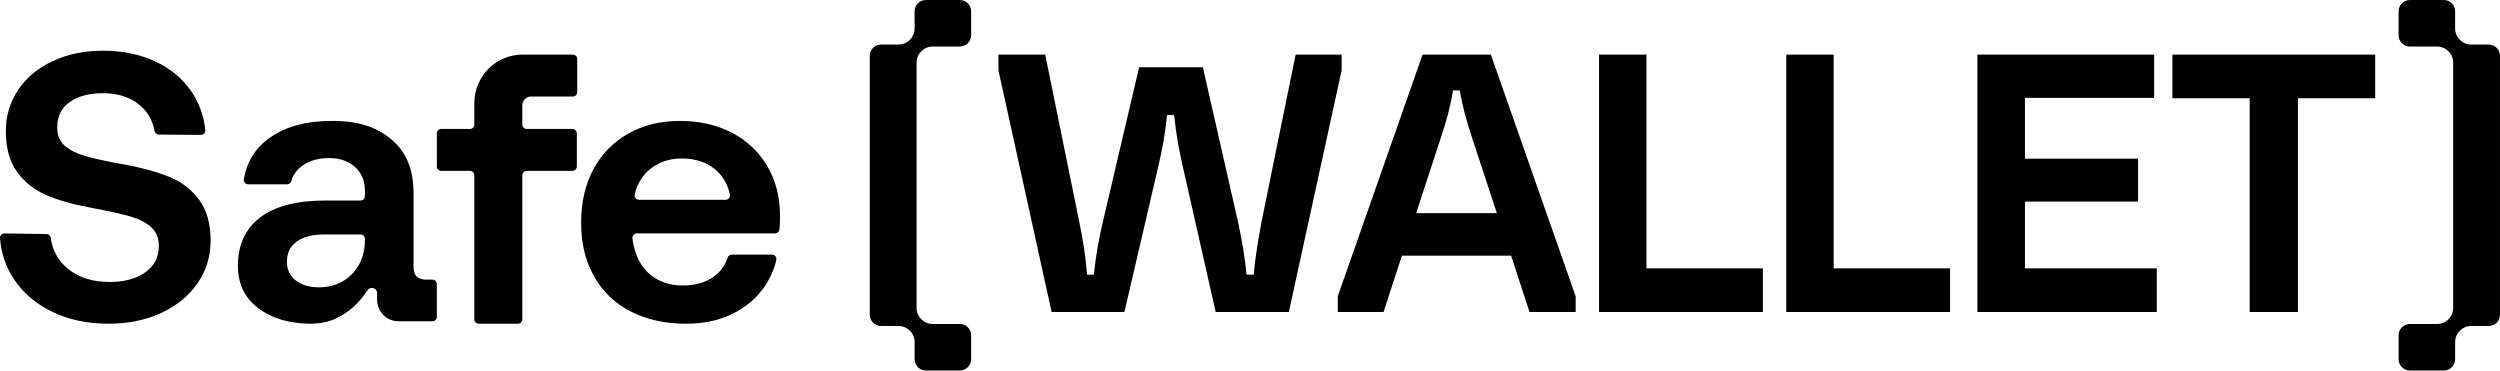
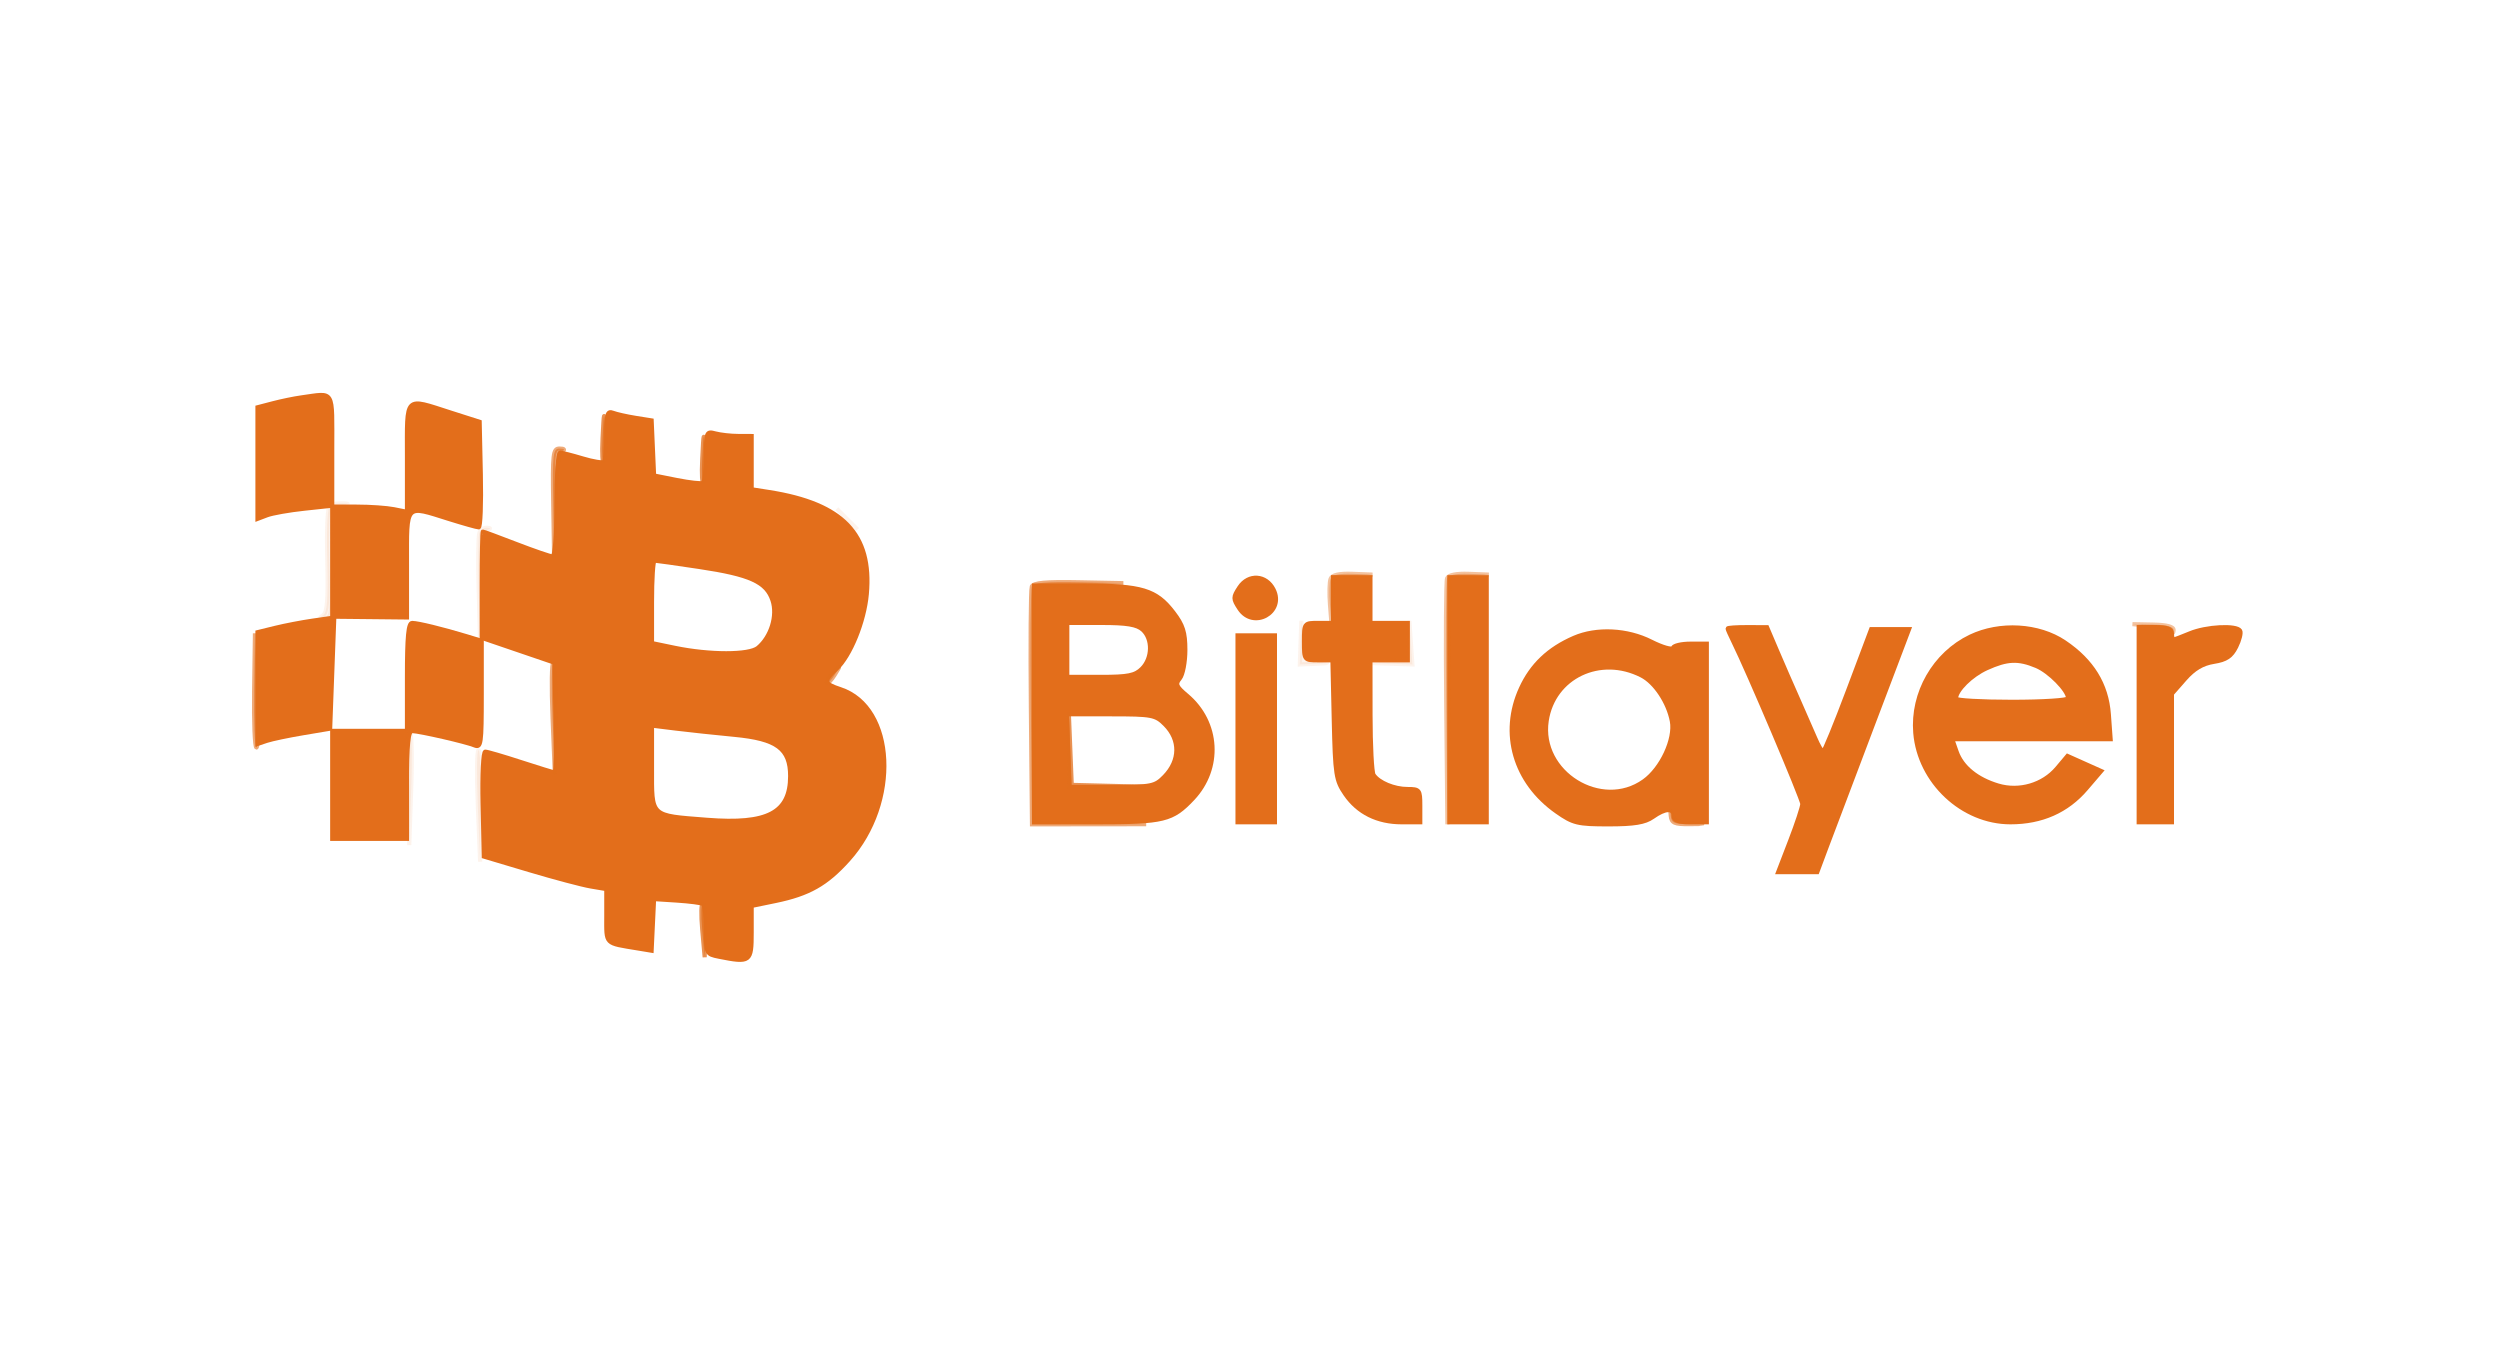
- <svg xmlns="http://www.w3.org/2000/svg" width="641" height="95" viewBox="0 0 641 95" fill="none">
-   <path d="M223.003 14.301V80.699C223.003 82.289 224.301 83.578 225.901 83.578H230.364C232.649 83.578 234.503 85.418 234.503 87.69V92.121C234.503 93.71 235.801 95 237.401 95H246.102C247.702 95 249 93.71 249 92.121V85.948C249 84.359 247.702 83.069 246.102 83.069H239.151C236.867 83.069 235.012 81.23 235.012 78.957V16.039C235.012 13.77 236.864 11.928 239.151 11.928H246.099C247.699 11.928 248.997 10.638 248.997 9.048V2.879C248.997 1.289 247.699 0 246.099 0H237.398C235.798 0 234.5 1.289 234.5 2.879V7.31C234.5 9.579 232.649 11.422 230.361 11.422H225.898C224.298 11.422 223 12.711 223 14.301H223.003Z" fill="currentColor" />
-   <path d="M640.997 80.694V14.3C640.997 12.71 639.699 11.421 638.099 11.421H633.635C631.351 11.421 629.497 9.582 629.497 7.31V2.879C629.497 1.289 628.199 0 626.599 0H617.898C616.298 0 615 1.289 615 2.879V9.051C615 10.64 616.298 11.93 617.898 11.93H624.849C627.133 11.93 628.988 13.769 628.988 16.041V78.959C628.988 81.228 627.136 83.07 624.849 83.07H617.901C616.301 83.07 615.003 84.359 615.003 85.949V92.121C615.003 93.711 616.301 95 617.901 95H626.602C628.202 95 629.5 93.711 629.5 92.121V87.69C629.5 85.421 631.351 83.579 633.639 83.579H638.102C639.702 83.579 641 82.29 641 80.7L640.997 80.694Z" fill="currentColor" />
-   <path d="M43.41 45.349C40.253 44.075 36.398 43.012 31.845 42.158H31.748C27.324 41.373 24.004 40.652 21.793 39.997C19.58 39.346 17.841 38.46 16.574 37.347C15.306 36.233 14.671 34.696 14.671 32.732C14.671 29.853 15.744 27.661 17.891 26.155C20.039 24.65 22.869 23.897 26.381 23.897C30.22 23.897 33.323 24.878 35.7 26.842C37.832 28.607 39.137 30.846 39.618 33.56C39.712 34.101 40.168 34.503 40.715 34.506L51.513 34.588C52.176 34.595 52.705 34.022 52.639 33.358C52.277 29.727 51.085 26.427 49.07 23.454C46.825 20.149 43.734 17.58 39.8 15.749C35.864 13.917 31.393 13 26.384 13C21.636 13 17.357 13.883 13.552 15.651C9.747 17.419 6.786 19.87 4.673 23.015C2.556 26.155 1.5 29.692 1.5 33.617C1.5 37.938 2.443 41.405 4.33 44.024C6.216 46.643 8.688 48.623 11.747 49.964C14.803 51.306 18.479 52.368 22.774 53.156L23.262 53.254C27.814 54.105 31.213 54.858 33.458 55.512C35.703 56.167 37.474 57.084 38.775 58.261C40.077 59.441 40.728 61.045 40.728 63.072C40.728 65.954 39.558 68.209 37.216 69.845C34.873 71.48 31.849 72.299 28.142 72.299C23.718 72.299 20.139 71.17 17.407 68.911C14.92 66.855 13.458 64.221 13.018 61.001C12.942 60.444 12.483 60.02 11.923 60.014L1.138 59.849C0.481 59.84 -0.047 60.396 0.003 61.054C0.308 65.014 1.541 68.582 3.695 71.758C6.069 75.26 9.339 78.009 13.502 80.004C17.665 82.001 22.447 83 27.846 83C32.855 83 37.345 82.083 41.313 80.251C45.281 78.42 48.388 75.883 50.633 72.644C52.877 69.405 54 65.758 54 61.7C54 57.379 53.022 53.896 51.073 51.245C49.12 48.595 46.567 46.63 43.413 45.356L43.41 45.349Z" fill="currentColor" />
-   <path d="M110.867 71.692H109.171C108.19 71.692 107.418 71.431 106.864 70.901C106.307 70.376 106.028 69.518 106.028 68.329V49.43C106.028 43.427 104.13 38.858 100.332 35.728C96.535 32.597 92.063 31 85.057 31C78.443 31 73.275 32.447 69.218 35.285C65.519 37.87 63.288 41.412 62.525 45.914C62.408 46.612 62.93 47.256 63.636 47.256H73.617C74.117 47.256 74.567 46.924 74.699 46.44C75.155 44.772 76.161 43.414 77.715 42.359C79.516 41.138 81.655 40.529 84.472 40.529C89.782 40.529 93.56 43.829 93.56 48.741V50.278C93.56 50.906 93.054 51.413 92.433 51.413H83.392C76.06 51.413 70.494 52.864 66.696 55.765C62.899 58.669 61 62.791 61 68.131C61 72.751 62.734 76.379 66.206 79.015C68.81 80.995 71.921 82.136 75.127 82.637C77.576 83.019 80.089 83.159 82.544 82.761C85.114 82.347 87.203 81.279 89.291 79.758C91.168 78.393 92.734 76.643 94.165 74.507C94.861 73.302 96.69 73.784 96.69 75.18V76.857C96.69 79.904 99.139 82.379 102.168 82.379H110.873C111.497 82.379 112 81.868 112 81.243V72.83C112 72.202 111.494 71.695 110.873 71.695L110.867 71.692ZM93.554 61.5C93.554 63.942 93.044 66.068 92.032 67.882C89.905 71.686 86.101 73.669 81.817 73.669C79.326 73.669 77.329 73.076 75.826 71.89C74.32 70.701 73.567 69.119 73.567 67.14C73.567 64.898 74.402 63.167 76.07 61.946C77.74 60.728 80.111 60.116 83.19 60.116H92.427C93.051 60.116 93.554 60.627 93.554 61.251V61.5Z" fill="currentColor" />
-   <path d="M146.882 14H133.962C127.146 14 121.618 19.577 121.618 26.46V31.932C121.618 32.558 121.114 33.063 120.497 33.063H113.121C112.501 33.063 112 33.571 112 34.194V42.678C112 43.304 112.504 43.81 113.121 43.81H120.497C121.117 43.81 121.618 44.318 121.618 44.941V81.869C121.618 82.495 122.122 83 122.739 83H132.807C133.427 83 133.927 82.492 133.927 81.869V44.941C133.927 44.315 134.431 43.81 135.048 43.81H146.778C147.399 43.81 147.899 43.301 147.899 42.678V34.194C147.899 33.568 147.396 33.063 146.778 33.063H135.048C134.428 33.063 133.927 32.554 133.927 31.932V27.013C133.927 25.761 134.932 24.747 136.172 24.747H146.879C147.499 24.747 148 24.238 148 23.616V15.131C148 14.505 147.496 14 146.879 14H146.882Z" fill="currentColor" />
-   <path d="M196.681 42.512C194.465 38.818 191.437 35.979 187.6 33.998C183.763 32.017 179.328 31 174.305 31C169.282 31 164.943 32.1 161.106 34.247C157.269 36.394 154.292 39.427 152.175 43.354C150.058 47.281 149 51.884 149 57.163C149 62.442 150.094 66.85 152.274 70.773C154.458 74.7 157.582 77.721 161.652 79.832C165.72 81.947 170.5 83 175.993 83C180.227 83 184.016 82.225 187.357 80.675C190.695 79.124 193.394 76.997 195.444 74.289C197.199 71.973 198.398 69.437 199.038 66.681C199.204 65.966 198.663 65.281 197.928 65.281H187.654C187.162 65.281 186.73 65.6 186.574 66.062C185.851 68.196 184.572 69.88 182.74 71.121C180.687 72.506 178.142 73.201 175.098 73.201C172.585 73.201 170.385 72.675 168.498 71.619C166.612 70.563 165.125 69.08 164.031 67.163C163.6 66.407 163.248 65.609 162.967 64.786C162.666 63.903 162.449 62.99 162.298 62.069C162.247 61.746 162.199 61.421 162.161 61.096C162.084 60.426 162.618 59.839 163.296 59.839H198.721C199.297 59.839 199.789 59.415 199.853 58.844C199.901 58.426 199.936 57.998 199.952 57.561C199.984 56.77 200 56.043 200 55.383C200 50.499 198.89 46.209 196.675 42.512H196.681ZM186.037 51.223H163.852C163.123 51.223 162.577 50.55 162.736 49.842C163.091 48.289 163.705 46.885 164.578 45.632C165.704 44.014 167.159 42.777 168.943 41.919C170.73 41.061 172.681 40.633 174.797 40.633C178.238 40.633 181.084 41.558 183.331 43.405C185.26 44.99 186.535 47.134 187.149 49.839C187.312 50.55 186.766 51.227 186.037 51.227V51.223Z" fill="currentColor" />
-   <path d="M256 14H267.993L276.792 57.233C277.663 61.443 278.339 65.554 278.725 70.433H280.467C280.952 65.649 281.724 61.443 282.691 57.233L292.07 17.253H308.415L317.504 57.233C318.375 61.345 319.147 65.649 319.632 70.433H321.47C321.856 65.554 322.631 61.537 323.403 57.139L332.202 14H344V18.017L330.46 79.997H311.701L303.288 42.791C302.321 38.486 301.546 34.564 301.064 29.497H299.226C298.741 34.567 297.969 38.392 297.003 42.601L288.299 80H269.636L256 18.02V14.003V14Z" fill="currentColor" />
-   <path d="M382.256 14L404 75.983V80H392.166L387.453 65.557H359.452L354.738 80H343V75.983L364.744 14H382.256ZM363.109 54.654H383.796L377.444 35.332C376 30.933 375.038 27.487 374.27 23.183H372.537C371.864 27.487 370.902 30.93 369.458 35.234L363.106 54.651L363.109 54.654Z" fill="currentColor" />
-   <path d="M410 14H422.152V68.808H452V80H410V14Z" fill="currentColor" />
-   <path d="M458 14H470.151V68.808H500V80H458V14Z" fill="currentColor" />
-   <path d="M507 14H552.328V25.095H519.195V40.686H548.197V51.686H519.195V68.808H553V80H507V14Z" fill="currentColor" />
-   <path d="M609 14V25.19H589.186V80H576.814V25.19H557V14H609Z" fill="currentColor" />
+ <svg xmlns="http://www.w3.org/2000/svg" version="1.0" width="602pt" height="326pt" viewBox="0 0 602 326" style="" preserveAspectRatio="xMidYMid meet">
+   <g fill="#E36E1BFF" stroke="#E36E1BFF">
+     <path d="M 146.000 104.726 C 146.000 107.994 145.751 110.915 145.447 111.220 C 145.143 111.524 142.822 111.149 140.288 110.386 C 137.755 109.624 135.304 109.000 134.841 109.000 C 134.378 109.000 134.000 114.625 134.000 121.500 C 134.000 128.600 133.595 134.000 133.064 134.000 C 132.549 134.000 128.621 132.650 124.337 131.000 C 120.052 129.350 116.423 128.000 116.273 128.000 C 116.123 128.000 116.000 133.759 116.000 140.797 L 116.000 153.594 124.750 156.581 L 133.500 159.568 133.779 172.784 C 133.932 180.053 133.834 186.000 133.560 186.000 C 133.286 186.000 129.615 184.875 125.403 183.500 C 121.191 182.125 117.339 181.000 116.842 181.000 C 116.339 181.000 116.064 186.581 116.220 193.628 L 116.500 206.255 127.500 209.538 C 133.550 211.343 140.188 213.106 142.250 213.455 L 146.000 214.091 146.000 220.526 C 146.000 227.572 145.474 227.034 153.703 228.400 L 156.906 228.931 157.203 222.716 L 157.500 216.500 163.000 216.854 C 166.025 217.049 168.838 217.413 169.250 217.663 C 169.663 217.913 170.000 220.735 170.000 223.934 C 170.000 229.648 170.055 229.761 173.125 230.375 C 180.701 231.890 181.000 231.670 181.000 224.571 L 181.000 218.142 186.750 216.955 C 194.767 215.301 199.001 212.905 204.274 207.040 C 216.656 193.269 215.583 170.318 202.353 165.951 C 198.357 164.633 198.246 164.057 201.419 161.076 C 204.784 157.915 208.131 149.656 208.724 143.053 C 210.017 128.645 202.980 121.282 185.250 118.493 L 181.000 117.824 181.000 111.412 L 181.000 105.000 177.750 104.986 C 175.963 104.979 173.488 104.701 172.250 104.370 C 170.098 103.793 170.000 104.030 170.000 109.824 C 170.000 113.156 169.663 116.065 169.250 116.288 C 168.838 116.511 166.025 116.200 163.000 115.597 L 157.500 114.500 157.207 107.871 L 156.914 101.242 153.044 100.623 C 150.916 100.283 148.461 99.730 147.587 99.395 C 146.247 98.881 146.000 99.712 146.000 104.726 M 176.846 176.942 C 187.091 177.919 190.273 180.273 190.273 186.877 C 190.273 195.724 184.856 198.567 170.211 197.409 C 156.444 196.320 157.000 196.847 157.000 184.887 L 157.000 174.725 162.750 175.436 C 165.913 175.827 172.256 176.504 176.846 176.942 M 168.381 136.520 C 180.673 138.365 184.560 140.136 186.018 144.555 C 187.241 148.260 185.676 153.367 182.513 155.990 C 180.400 157.743 170.899 157.744 162.458 155.991 L 157.000 154.858 157.000 144.929 C 157.000 139.468 157.284 135.000 157.631 135.000 C 157.978 135.000 162.815 135.684 168.381 136.520 " />
+   </g>
+   <g fill="#E36E1BFF" stroke="#E36E1BFF">
+     <path d="M 249.000 169.500 L 249.000 198.000 264.050 198.000 C 280.330 198.000 282.282 197.522 287.186 192.339 C 294.094 185.038 293.465 173.935 285.777 167.466 C 283.223 165.317 282.983 164.726 284.111 163.367 C 284.836 162.493 285.429 159.410 285.429 156.515 C 285.429 152.270 284.878 150.528 282.582 147.519 C 278.399 142.034 274.980 141.000 261.032 141.000 L 249.000 141.000 249.000 169.500 M 280.545 174.455 C 284.231 178.140 284.174 183.140 280.403 187.000 C 278.112 189.345 277.324 189.500 267.730 189.500 L 257.500 189.500 257.211 180.750 L 256.922 172.000 267.507 172.000 C 277.411 172.000 278.249 172.158 280.545 174.455 M 275.171 151.655 C 277.584 153.839 277.499 158.501 275.000 161.000 C 273.333 162.667 271.667 163.000 265.000 163.000 L 257.000 163.000 257.000 156.500 L 257.000 150.000 265.171 150.000 C 271.371 150.000 273.784 150.399 275.171 151.655 " />
+   </g>
+   <g fill="#E36E1BFF" stroke="#E36E1BFF">
+     <path d="M 379.044 153.577 C 372.909 156.239 368.835 160.119 366.252 165.761 C 361.308 176.560 364.721 188.347 374.852 195.461 C 378.816 198.244 379.866 198.500 387.340 198.500 C 393.503 198.500 396.105 198.072 397.973 196.750 C 401.005 194.604 403.000 194.504 403.000 196.500 C 403.000 197.583 404.111 198.000 407.000 198.000 L 411.000 198.000 411.000 176.500 L 411.000 155.000 407.083 155.000 C 404.929 155.000 403.017 155.446 402.833 155.992 C 402.650 156.537 400.286 155.862 397.581 154.492 C 391.871 151.600 384.447 151.234 379.044 153.577 M 395.294 162.669 C 398.538 164.327 401.737 169.141 402.589 173.648 C 403.408 177.978 400.111 185.072 395.876 188.092 C 385.627 195.402 370.564 186.063 372.438 173.563 C 374.027 162.967 385.334 157.578 395.294 162.669 " />
+   </g>
+   <g fill="#E36E1BFF" stroke="#E36E1BFF">
+     <path d="M 72.500 95.710 C 70.850 95.936 67.813 96.561 65.750 97.099 L 62.000 98.077 62.000 111.514 L 62.000 124.950 64.299 124.076 C 65.564 123.596 69.614 122.879 73.299 122.485 L 80.000 121.767 80.000 135.270 L 80.000 148.773 75.250 149.461 C 72.638 149.839 68.588 150.618 66.250 151.193 L 62.000 152.237 62.000 165.686 L 62.000 179.135 64.250 178.390 C 65.488 177.980 69.425 177.153 73.000 176.552 L 79.500 175.459 80.000 161.979 L 80.500 148.500 89.250 148.591 L 98.000 148.683 98.000 135.841 C 98.000 121.031 97.442 121.627 108.161 124.987 C 111.647 126.080 114.851 126.980 115.280 126.987 C 115.709 126.994 115.934 121.280 115.780 114.289 L 115.500 101.578 108.500 99.340 C 97.261 95.745 98.000 94.986 98.000 110.125 L 98.000 123.250 94.875 122.625 C 93.156 122.281 89.106 122.000 85.875 122.000 L 80.000 122.000 80.000 108.500 C 80.000 93.394 80.700 94.588 72.500 95.710 " />
+   </g>
+   <g fill="#E36E1BFF" stroke="#E36E1BFF">
+     <path d="M 474.488 153.290 C 465.823 157.435 460.411 166.887 461.207 176.487 C 462.185 188.274 472.545 198.000 484.123 198.000 C 491.624 198.000 497.738 195.293 502.317 189.943 L 505.976 185.669 501.911 183.849 L 497.846 182.029 495.350 184.996 C 491.977 189.005 486.234 190.686 481.135 189.159 C 476.027 187.628 472.439 184.698 471.152 181.006 L 470.104 178.000 489.172 178.000 L 508.240 178.000 507.806 171.995 C 507.286 164.812 503.765 159.098 497.098 154.620 C 490.907 150.462 481.550 149.912 474.488 153.290 M 490.364 160.379 C 493.492 161.686 498.000 166.265 498.000 168.135 C 498.000 168.611 491.925 169.000 484.500 169.000 C 477.075 169.000 471.000 168.650 471.000 168.223 C 471.000 166.225 474.655 162.606 478.383 160.914 C 483.329 158.668 485.985 158.549 490.364 160.379 " />
+   </g>
+   <g fill="#E36E1BFF" stroke="#E36E1BFF">
+     <path d="M 98.000 163.000 L 98.000 176.000 89.000 176.000 L 80.000 176.000 80.000 189.000 L 80.000 202.000 89.000 202.000 L 98.000 202.000 98.000 189.000 C 98.000 179.248 98.312 176.009 99.250 176.035 C 101.116 176.088 112.238 178.645 114.250 179.484 C 115.864 180.157 116.000 179.209 116.000 167.267 L 116.000 154.320 112.250 153.181 C 106.603 151.465 100.653 150.012 99.250 150.006 C 98.314 150.001 98.000 153.264 98.000 163.000 " />
+   </g>
+   <g fill="#E36E1BFF" stroke="#E36E1BFF">
+     <path d="M 416.000 151.346 C 416.000 151.537 416.648 152.999 417.439 154.596 C 420.893 161.566 434.000 192.428 434.000 193.591 C 434.000 194.296 432.689 198.276 431.087 202.436 L 428.175 210.000 432.888 210.000 L 437.601 210.000 439.745 204.250 C 440.924 201.088 445.897 187.925 450.798 175.000 L 459.707 151.500 455.144 151.500 L 450.581 151.500 445.040 166.240 C 441.993 174.347 439.272 180.984 438.994 180.990 C 438.716 180.995 437.868 179.538 437.109 177.750 C 436.350 175.963 434.527 171.800 433.056 168.500 C 431.586 165.200 429.284 159.920 427.941 156.767 L 425.500 151.034 420.750 151.017 C 418.138 151.008 416.000 151.156 416.000 151.346 " />
+   </g>
+   <g fill="#E36E1BFF" stroke="#E36E1BFF">
+     <path d="M 321.000 144.500 L 321.000 150.000 317.500 150.000 C 314.019 150.000 314.000 150.024 314.000 154.500 C 314.000 158.958 314.032 159.000 317.426 159.000 L 320.852 159.000 321.176 173.328 C 321.477 186.634 321.675 187.911 323.962 191.243 C 327.000 195.672 331.676 198.000 337.534 198.000 L 342.000 198.000 342.000 194.000 C 342.000 190.203 341.844 190.000 338.934 190.000 C 335.712 190.000 332.005 188.457 330.765 186.600 C 330.361 185.995 330.024 179.538 330.015 172.250 L 330.000 159.000 334.500 159.000 L 339.000 159.000 339.000 154.500 L 339.000 150.000 334.500 150.000 L 330.000 150.000 330.000 144.500 L 330.000 139.000 325.500 139.000 L 321.000 139.000 321.000 144.500 " />
+   </g>
+   <g fill="#E36E1BFF" stroke="#E36E1BFF">
+     <path d="M 349.000 168.500 L 349.000 198.000 353.500 198.000 L 358.000 198.000 358.000 168.500 L 358.000 139.000 353.500 139.000 L 349.000 139.000 349.000 168.500 " />
+   </g>
+   <g fill="#E36E1BFF" stroke="#E36E1BFF">
+     <path d="M 515.000 174.500 L 515.000 198.000 519.000 198.000 L 523.000 198.000 523.000 182.535 L 523.000 167.070 526.108 163.529 C 528.297 161.037 530.366 159.805 533.098 159.368 C 536.098 158.889 537.319 158.068 538.474 155.752 C 539.295 154.105 539.724 152.362 539.425 151.879 C 538.563 150.483 531.275 150.858 527.346 152.500 C 525.371 153.325 523.586 154.000 523.378 154.000 C 523.170 154.000 523.000 153.325 523.000 152.500 C 523.000 151.417 521.889 151.000 519.000 151.000 L 515.000 151.000 515.000 174.500 " />
+   </g>
+   <g fill="#E36E1BFF" stroke="#E36E1BFF">
+     <path d="M 298.000 175.500 L 298.000 198.000 302.500 198.000 L 307.000 198.000 307.000 175.500 L 307.000 153.000 302.500 153.000 L 298.000 153.000 298.000 175.500 " />
+   </g>
+   <g fill="#E26E1B95" stroke="#E26E1B95">
+     <path d="M 248.452 141.263 C 248.186 141.958 248.087 155.121 248.234 170.513 L 248.500 198.500 262.250 198.483 L 276.000 198.467 262.500 198.233 L 249.000 198.000 249.000 169.534 L 249.000 141.068 259.750 140.746 L 270.500 140.425 259.719 140.212 C 251.794 140.056 248.809 140.335 248.452 141.263 " />
+   </g>
+   <g fill="#E36E1BFF" stroke="#E36E1BFF">
+     <path d="M 298.448 141.440 C 296.877 143.836 296.877 144.164 298.448 146.560 C 301.795 151.669 309.398 147.452 306.689 141.991 C 304.912 138.409 300.622 138.122 298.448 141.440 " />
+   </g>
+   <g fill="#E26E1A6B" stroke="#E26E1A6B">
+     <path d="M 348.453 139.262 C 348.187 139.956 348.095 153.569 348.250 169.512 L 348.532 198.500 348.766 168.805 L 349.000 139.110 353.750 138.735 L 358.500 138.360 353.719 138.180 C 350.648 138.065 348.764 138.452 348.453 139.262 " />
+   </g>
+   <g fill="#E26E1BC0" stroke="#E26E1BC0">
+     <path d="M 257.434 180.500 L 257.500 189.500 266.750 189.476 L 276.000 189.452 267.039 189.226 L 258.078 189.000 257.723 180.250 L 257.369 171.500 257.434 180.500 " />
+   </g>
+   <g fill="#E76D2415" stroke="#E76D2415">
+     <path d="M 79.500 121.577 C 78.884 121.835 78.619 126.861 78.809 134.652 C 79.044 144.264 78.804 147.508 77.809 148.139 C 76.826 148.763 76.935 148.973 78.250 148.985 C 79.831 148.999 80.000 147.700 80.000 135.570 C 80.000 122.437 80.050 122.129 82.250 121.706 C 84.134 121.343 84.175 121.263 82.500 121.215 C 81.400 121.184 80.050 121.346 79.500 121.577 " />
+   </g>
+   <g fill="#E76D2415" stroke="#E76D2415">
+     <path d="M 98.025 189.375 L 98.551 203.500 99.025 189.759 C 99.325 181.077 99.132 175.877 98.500 175.634 C 97.847 175.383 97.682 180.156 98.025 189.375 " />
+   </g>
+   <g fill="#E26E1B95" stroke="#E26E1B95">
+     <path d="M 61.194 166.250 C 61.088 173.813 61.338 180.001 61.750 180.002 C 62.163 180.003 62.250 173.816 61.944 166.252 L 61.389 152.500 61.194 166.250 " />
+   </g>
+   <g fill="#E26E1B95" stroke="#E26E1B95">
+     <path d="M 133.216 121.250 L 133.432 134.500 133.749 122.039 C 133.962 113.643 134.462 109.325 135.282 108.804 C 136.124 108.269 135.960 108.026 134.750 108.015 C 133.160 108.001 133.020 109.210 133.216 121.250 " />
+   </g>
+   <g fill="#E76D2415" stroke="#E76D2415">
+     <path d="M 115.056 193.843 L 115.611 207.500 115.806 194.309 C 115.912 187.054 115.663 180.908 115.250 180.652 C 114.838 180.395 114.750 186.331 115.056 193.843 " />
+   </g>
+   <g fill="#E76D2415" stroke="#E76D2415">
+     <path d="M 115.435 128.308 C 115.159 129.028 115.076 134.990 115.252 141.558 L 115.570 153.500 115.785 140.833 C 115.938 131.804 116.359 128.022 117.250 127.662 C 118.229 127.267 118.222 127.141 117.219 127.079 C 116.514 127.036 115.711 127.589 115.435 128.308 " />
+   </g>
+   <g fill="#E26E1B95" stroke="#E26E1B95">
+     <path d="M 133.056 172.843 L 133.611 186.500 133.806 173.309 C 133.912 166.054 133.663 159.908 133.250 159.652 C 132.838 159.395 132.750 165.331 133.056 172.843 " />
+   </g>
+   <g fill="#E26E1A6B" stroke="#E26E1A6B">
+     <path d="M 320.409 139.377 C 320.118 140.134 320.051 142.947 320.260 145.627 L 320.640 150.500 320.820 144.805 L 321.000 139.110 325.750 138.735 L 330.500 138.360 325.719 138.180 C 322.449 138.057 320.770 138.435 320.409 139.377 " />
+   </g>
+   <g fill="#E76D2415" stroke="#E76D2415">
+     <path d="M 339.185 154.195 L 339.000 158.890 334.250 159.265 L 329.500 159.640 334.802 159.820 L 340.105 160.000 339.737 154.750 L 339.370 149.500 339.185 154.195 " />
+   </g>
+   <g fill="#E76D2415" stroke="#E76D2415">
+     <path d="M 313.180 154.750 L 313.000 160.000 316.750 159.840 C 320.367 159.686 320.386 159.666 317.302 159.281 C 314.282 158.903 314.084 158.621 313.733 154.191 L 313.360 149.500 313.180 154.750 " />
+   </g>
+   <g fill="#E26E1BC0" stroke="#E26E1BC0">
+     <path d="M 169.093 223.844 L 169.685 230.500 169.843 224.309 C 169.929 220.904 169.663 217.909 169.250 217.653 C 168.838 217.397 168.767 220.183 169.093 223.844 " />
+   </g>
+   <g fill="#E26E1BC0" stroke="#E26E1BC0">
+     <path d="M 169.100 110.500 C 168.909 114.350 169.058 116.771 169.433 115.881 C 169.807 114.990 169.964 111.840 169.781 108.881 C 169.459 103.670 169.437 103.721 169.100 110.500 " />
+   </g>
+   <g fill="#E26E1BC0" stroke="#E26E1BC0">
+     <path d="M 145.100 105.500 C 144.909 109.350 145.058 111.771 145.433 110.881 C 145.807 109.990 145.964 106.840 145.781 103.881 C 145.459 98.670 145.437 98.721 145.100 105.500 " />
+   </g>
+   <g fill="#E26E1A6B" stroke="#E26E1A6B">
+     <path d="M 518.250 150.703 C 520.863 150.926 523.068 151.535 523.150 152.055 C 523.233 152.575 523.345 152.438 523.400 151.750 C 523.467 150.916 521.838 150.466 518.500 150.398 L 513.500 150.296 518.250 150.703 " />
+   </g>
+   <g fill="#E26E1B95" stroke="#E26E1B95">
+     <path d="M 402.321 196.500 C 402.492 198.161 403.245 198.492 406.764 198.455 C 410.900 198.410 410.907 198.404 407.073 198.205 C 404.313 198.061 402.993 197.480 402.631 196.250 C 402.230 194.890 402.161 194.946 402.321 196.500 " />
+   </g>
+   <g fill="#E76D2415" stroke="#E76D2415">
+     <path d="M 204.000 125.000 L 206.500 127.500 204.000 125.000 L 201.500 122.500 204.000 125.000 " />
+   </g>
+   <g fill="#E26E1B95" stroke="#E26E1B95">
+     <path d="M 200.589 162.040 C 199.539 163.125 198.872 164.205 199.107 164.441 C 199.343 164.676 200.203 163.788 201.018 162.468 C 202.485 160.091 202.481 160.087 200.589 162.040 " />
+   </g>
</svg>
